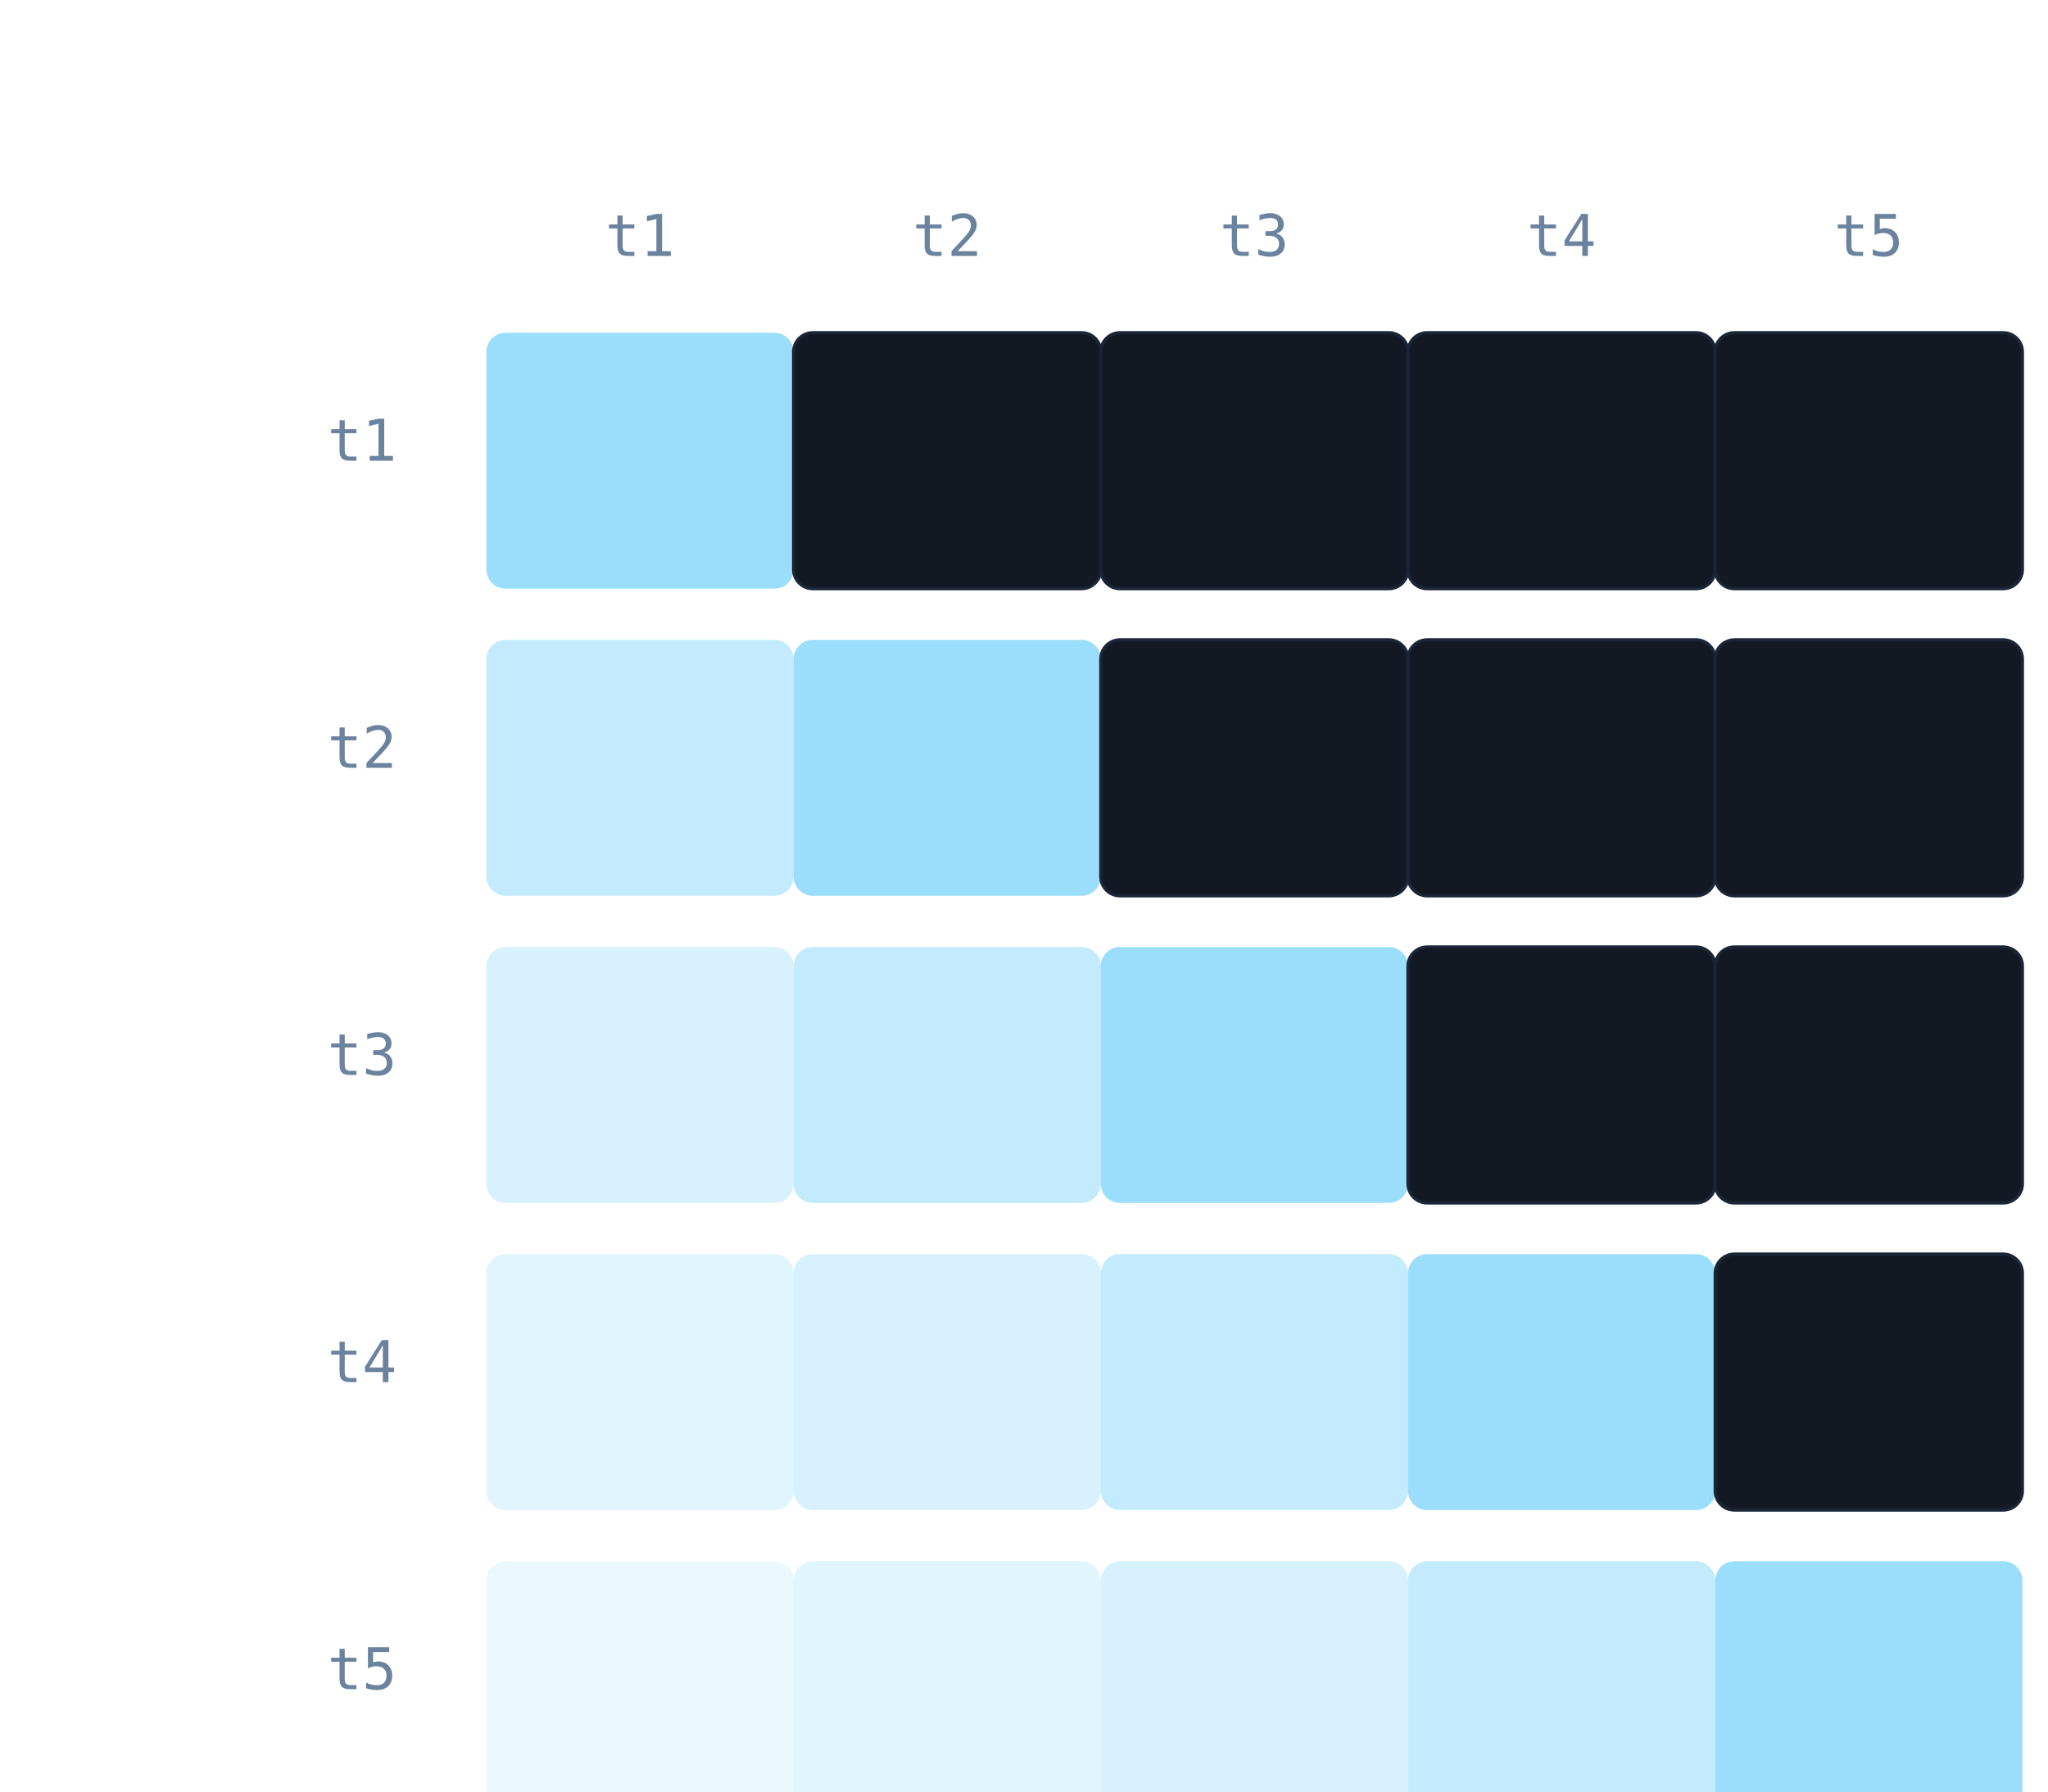
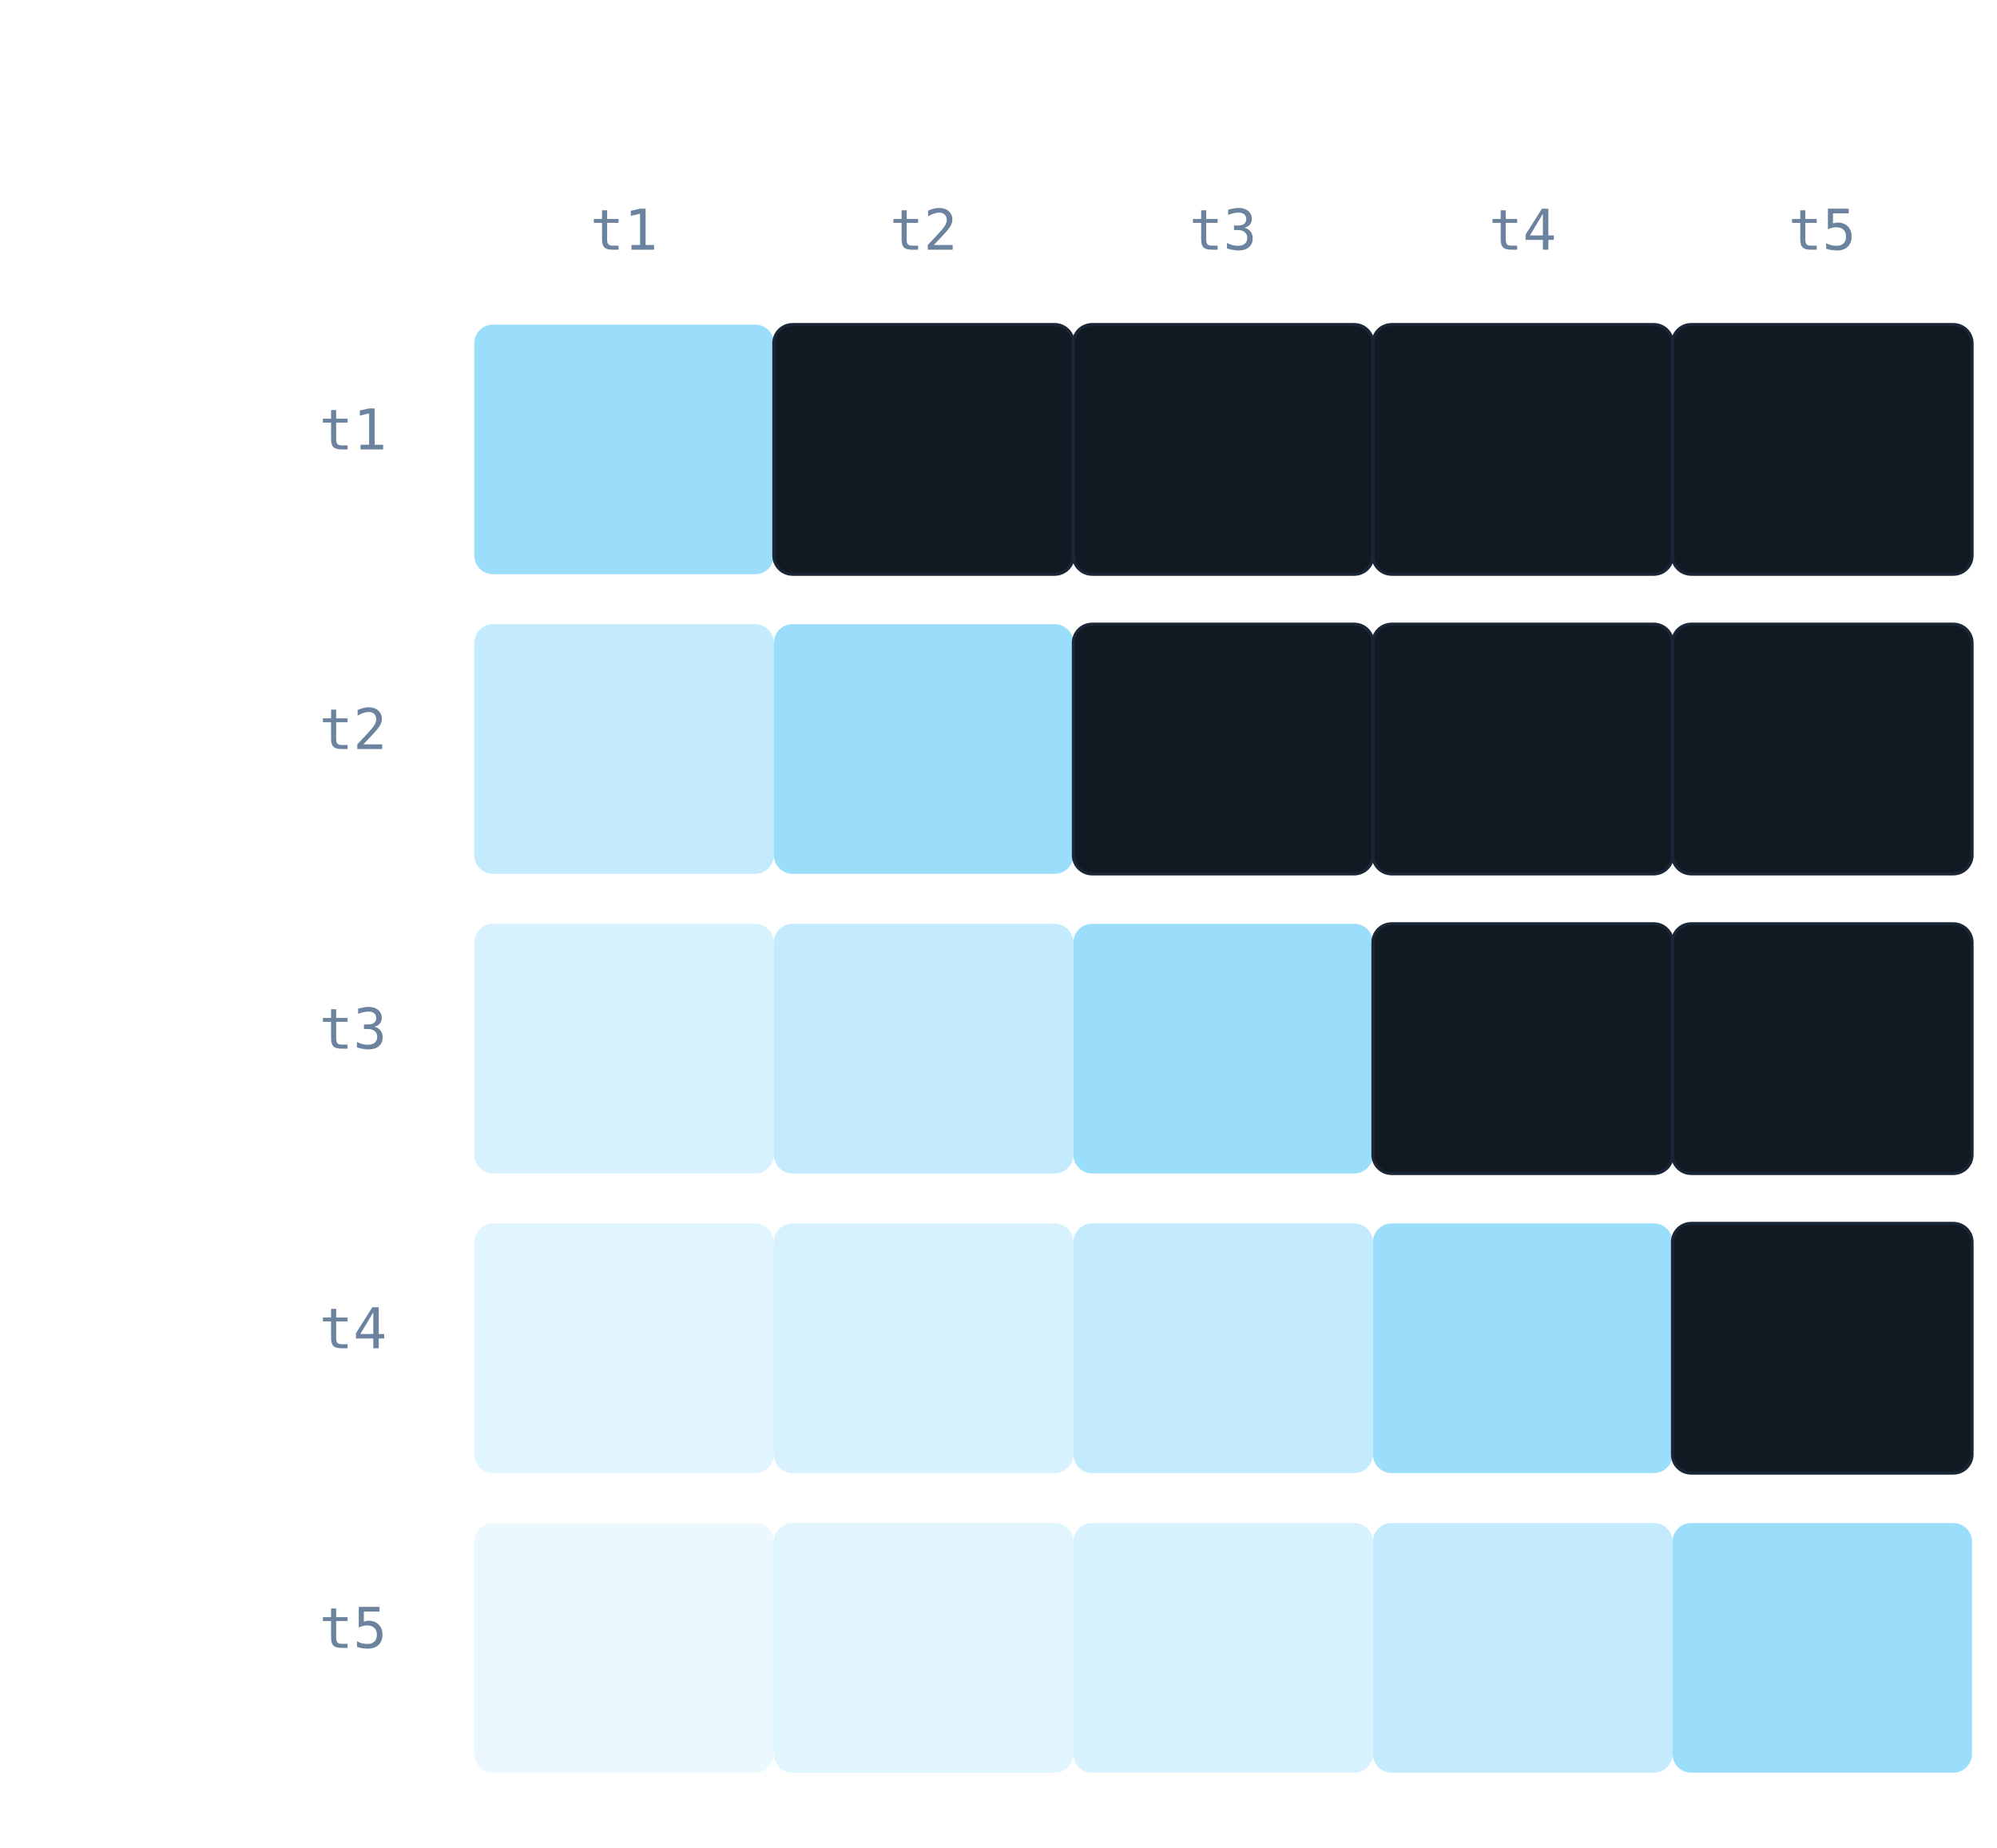
- <svg xmlns="http://www.w3.org/2000/svg" viewBox="0 0 320 280" fill="none">
+ <svg xmlns="http://www.w3.org/2000/svg" viewBox="0 0 320 296" fill="none">
  <style>
    text { font-family: 'IBM Plex Mono', monospace; }
    .tok { font-size: 9px; fill: #6b839e; }
    .heading { font-size: 8px; fill: #6b839e; letter-spacing: 0.05em; }
  </style>
  <text class="tok" x="100" y="40" text-anchor="middle">t1</text>
  <text class="tok" x="148" y="40" text-anchor="middle">t2</text>
  <text class="tok" x="196" y="40" text-anchor="middle">t3</text>
  <text class="tok" x="244" y="40" text-anchor="middle">t4</text>
  <text class="tok" x="292" y="40" text-anchor="middle">t5</text>
  <text class="tok" x="62" y="72" text-anchor="end">t1</text>
  <text class="tok" x="62" y="120" text-anchor="end">t2</text>
  <text class="tok" x="62" y="168" text-anchor="end">t3</text>
  <text class="tok" x="62" y="216" text-anchor="end">t4</text>
  <text class="tok" x="62" y="264" text-anchor="end">t5</text>
  <rect x="76" y="52" width="48" height="40" rx="3" fill="#38bdf8" opacity="0.5" />
  <rect x="124" y="52" width="48" height="40" rx="3" fill="#131923" stroke="#1a2535" stroke-width="0.5" />
  <rect x="172" y="52" width="48" height="40" rx="3" fill="#131923" stroke="#1a2535" stroke-width="0.5" />
  <rect x="220" y="52" width="48" height="40" rx="3" fill="#131923" stroke="#1a2535" stroke-width="0.5" />
  <rect x="268" y="52" width="48" height="40" rx="3" fill="#131923" stroke="#1a2535" stroke-width="0.5" />
  <rect x="76" y="100" width="48" height="40" rx="3" fill="#38bdf8" opacity="0.3" />
  <rect x="124" y="100" width="48" height="40" rx="3" fill="#38bdf8" opacity="0.5" />
  <rect x="172" y="100" width="48" height="40" rx="3" fill="#131923" stroke="#1a2535" stroke-width="0.5" />
  <rect x="220" y="100" width="48" height="40" rx="3" fill="#131923" stroke="#1a2535" stroke-width="0.5" />
  <rect x="268" y="100" width="48" height="40" rx="3" fill="#131923" stroke="#1a2535" stroke-width="0.5" />
  <rect x="76" y="148" width="48" height="40" rx="3" fill="#38bdf8" opacity="0.2" />
  <rect x="124" y="148" width="48" height="40" rx="3" fill="#38bdf8" opacity="0.3" />
  <rect x="172" y="148" width="48" height="40" rx="3" fill="#38bdf8" opacity="0.5" />
  <rect x="220" y="148" width="48" height="40" rx="3" fill="#131923" stroke="#1a2535" stroke-width="0.5" />
  <rect x="268" y="148" width="48" height="40" rx="3" fill="#131923" stroke="#1a2535" stroke-width="0.5" />
  <rect x="76" y="196" width="48" height="40" rx="3" fill="#38bdf8" opacity="0.15" />
  <rect x="124" y="196" width="48" height="40" rx="3" fill="#38bdf8" opacity="0.2" />
  <rect x="172" y="196" width="48" height="40" rx="3" fill="#38bdf8" opacity="0.3" />
  <rect x="220" y="196" width="48" height="40" rx="3" fill="#38bdf8" opacity="0.5" />
  <rect x="268" y="196" width="48" height="40" rx="3" fill="#131923" stroke="#1a2535" stroke-width="0.5" />
  <rect x="76" y="244" width="48" height="40" rx="3" fill="#38bdf8" opacity="0.1" />
  <rect x="124" y="244" width="48" height="40" rx="3" fill="#38bdf8" opacity="0.15" />
  <rect x="172" y="244" width="48" height="40" rx="3" fill="#38bdf8" opacity="0.2" />
  <rect x="220" y="244" width="48" height="40" rx="3" fill="#38bdf8" opacity="0.3" />
  <rect x="268" y="244" width="48" height="40" rx="3" fill="#38bdf8" opacity="0.5" />
</svg>
